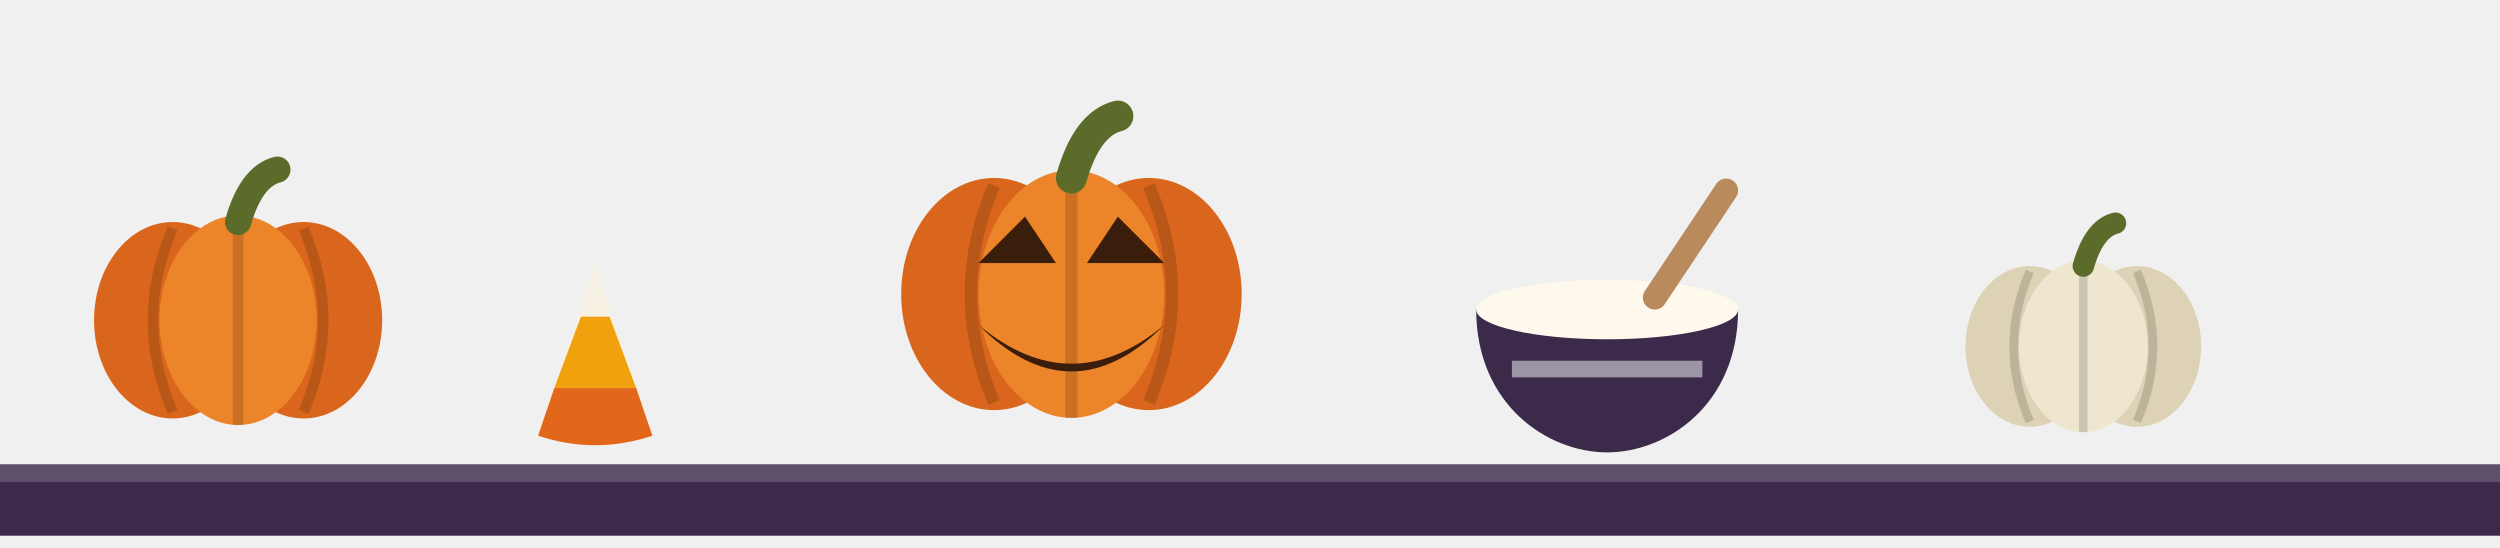
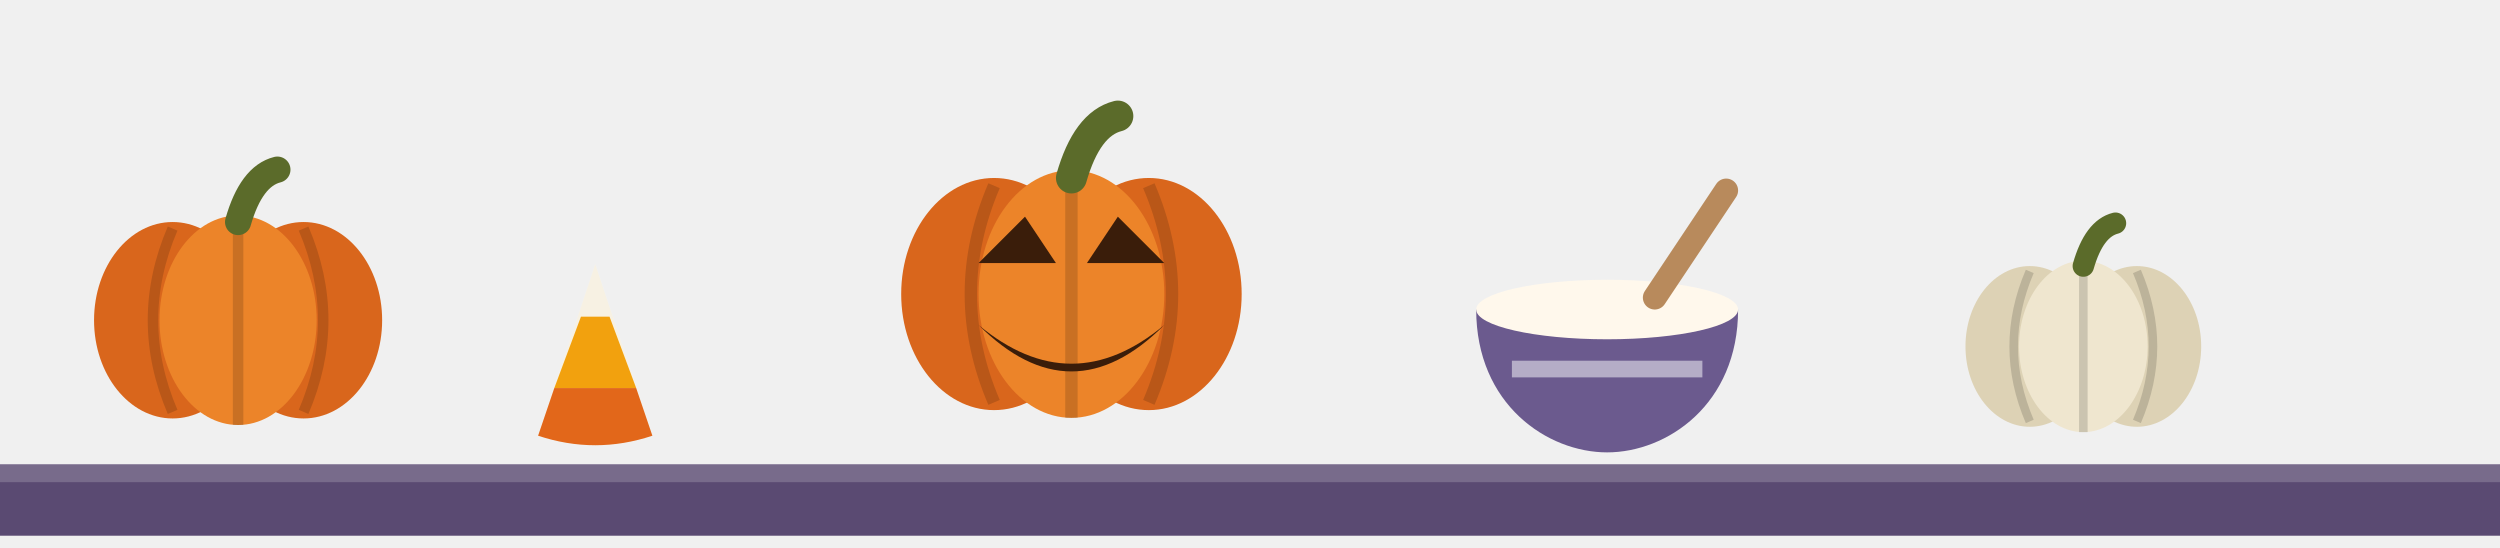
<svg xmlns="http://www.w3.org/2000/svg" width="420" height="92" viewBox="0 0 420 92">
-   <rect x="0" y="78" width="420" height="12" fill="#3b2a4a" />
+   <rect x="0" y="78" width="420" height="12" fill="#5a4a72" />
  <rect x="0" y="78" width="420" height="3" fill="#fff" opacity=".18" />
  <g transform="translate(40 53.8) rotate(0) scale(2.2)">
    <ellipse cx="-5" cy="0" rx="6" ry="7.5" fill="#d9661c" />
    <ellipse cx="5" cy="0" rx="6" ry="7.5" fill="#d9661c" />
    <ellipse cx="0" cy="0" rx="6" ry="8" fill="#ec8429" />
    <path d="M0-8V8M-5-7Q-8 0-5 7M5-7Q8 0 5 7" stroke="#000" stroke-opacity=".15" stroke-width=".8" fill="none" />
    <path d="M0-7.5Q1-11 3-11.5" stroke="#5b6b2a" stroke-width="2" fill="none" stroke-linecap="round" />
  </g>
  <g transform="translate(100 60.4) rotate(0) scale(1.6)">
    <path d="M-6 8L0-10 6 8Q0 10-6 8Z" fill="#f7f1e3" />
    <path d="M-4.3 3L-1.5-4.5 1.5-4.5 4.3 3Z" fill="#f2a10e" />
    <path d="M-6 8Q0 10 6 8L4.3 3H-4.3Z" fill="#e2671a" />
  </g>
  <g transform="translate(180 49.4) rotate(0) scale(2.6)">
    <ellipse cx="-5" cy="0" rx="6" ry="7.5" fill="#d9661c" />
    <ellipse cx="5" cy="0" rx="6" ry="7.5" fill="#d9661c" />
    <ellipse cx="0" cy="0" rx="6" ry="8" fill="#ec8429" />
    <path d="M0-8V8M-5-7Q-8 0-5 7M5-7Q8 0 5 7" stroke="#000" stroke-opacity=".15" stroke-width=".8" fill="none" />
    <path d="M0-7.5Q1-11 3-11.5" stroke="#5b6b2a" stroke-width="2" fill="none" stroke-linecap="round" />
    <path d="M-6-2L-3-5-1-2Z M6-2L3-5 1-2Z" fill="#3a1d0a" />
    <path d="M-6 2Q0 8 6 2Q3 4.5 0 4.5-3 4.5-6 2Z" fill="#3a1d0a" />
  </g>
  <g transform="translate(270 56) rotate(0) scale(2)">
-     <path d="M-11-2H11C11 6 5 10 0 10-5 10-11 6-11-2Z" fill="#3b2a4a" />
+     <path d="M-11-2H11C11 6 5 10 0 10-5 10-11 6-11-2Z" fill="#6b5a8e" />
    <ellipse cy="-2" rx="11" ry="2.5" fill="#fff8ec" />
    <path d="M-8 3H8" stroke="#fff" stroke-opacity=".5" stroke-width="1.4" />
    <path d="M4-3L10-12" stroke="#b88a5c" stroke-width="2" stroke-linecap="round" />
  </g>
  <g transform="translate(350 58.2) rotate(0) scale(1.8)">
    <ellipse cx="-5" cy="0" rx="6" ry="7.5" fill="#ddd2b5" />
    <ellipse cx="5" cy="0" rx="6" ry="7.5" fill="#ddd2b5" />
    <ellipse cx="0" cy="0" rx="6" ry="8" fill="#efe6cf" />
    <path d="M0-8V8M-5-7Q-8 0-5 7M5-7Q8 0 5 7" stroke="#000" stroke-opacity=".15" stroke-width=".8" fill="none" />
    <path d="M0-7.5Q1-11 3-11.5" stroke="#5b6b2a" stroke-width="2" fill="none" stroke-linecap="round" />
  </g>
</svg>
